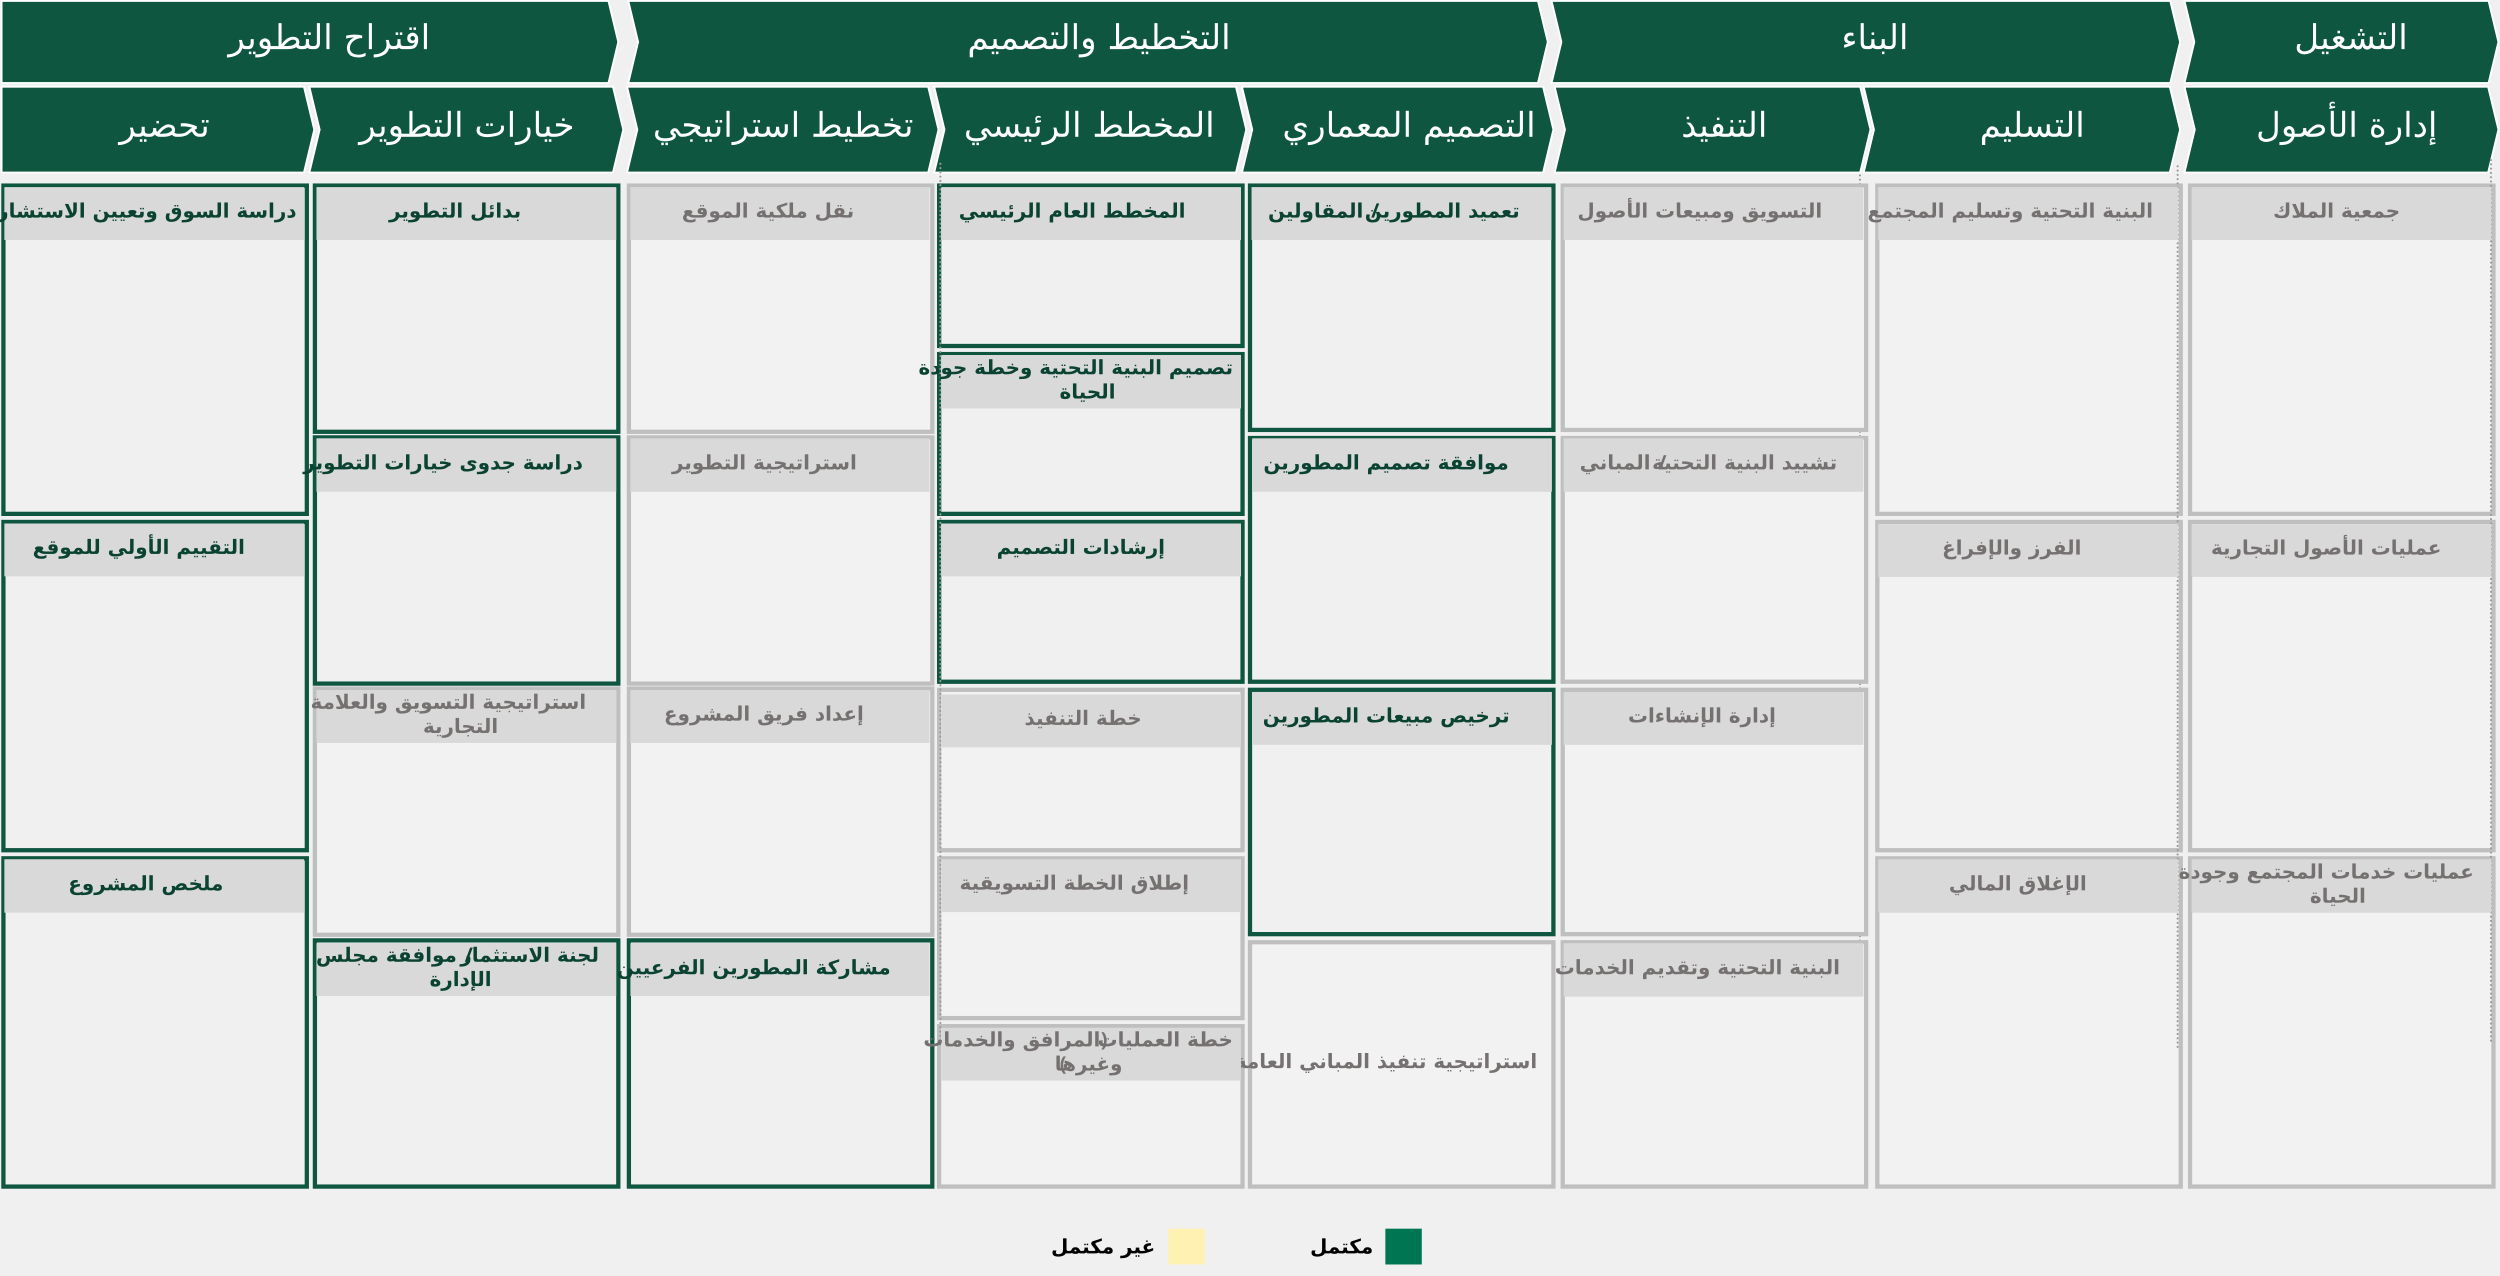
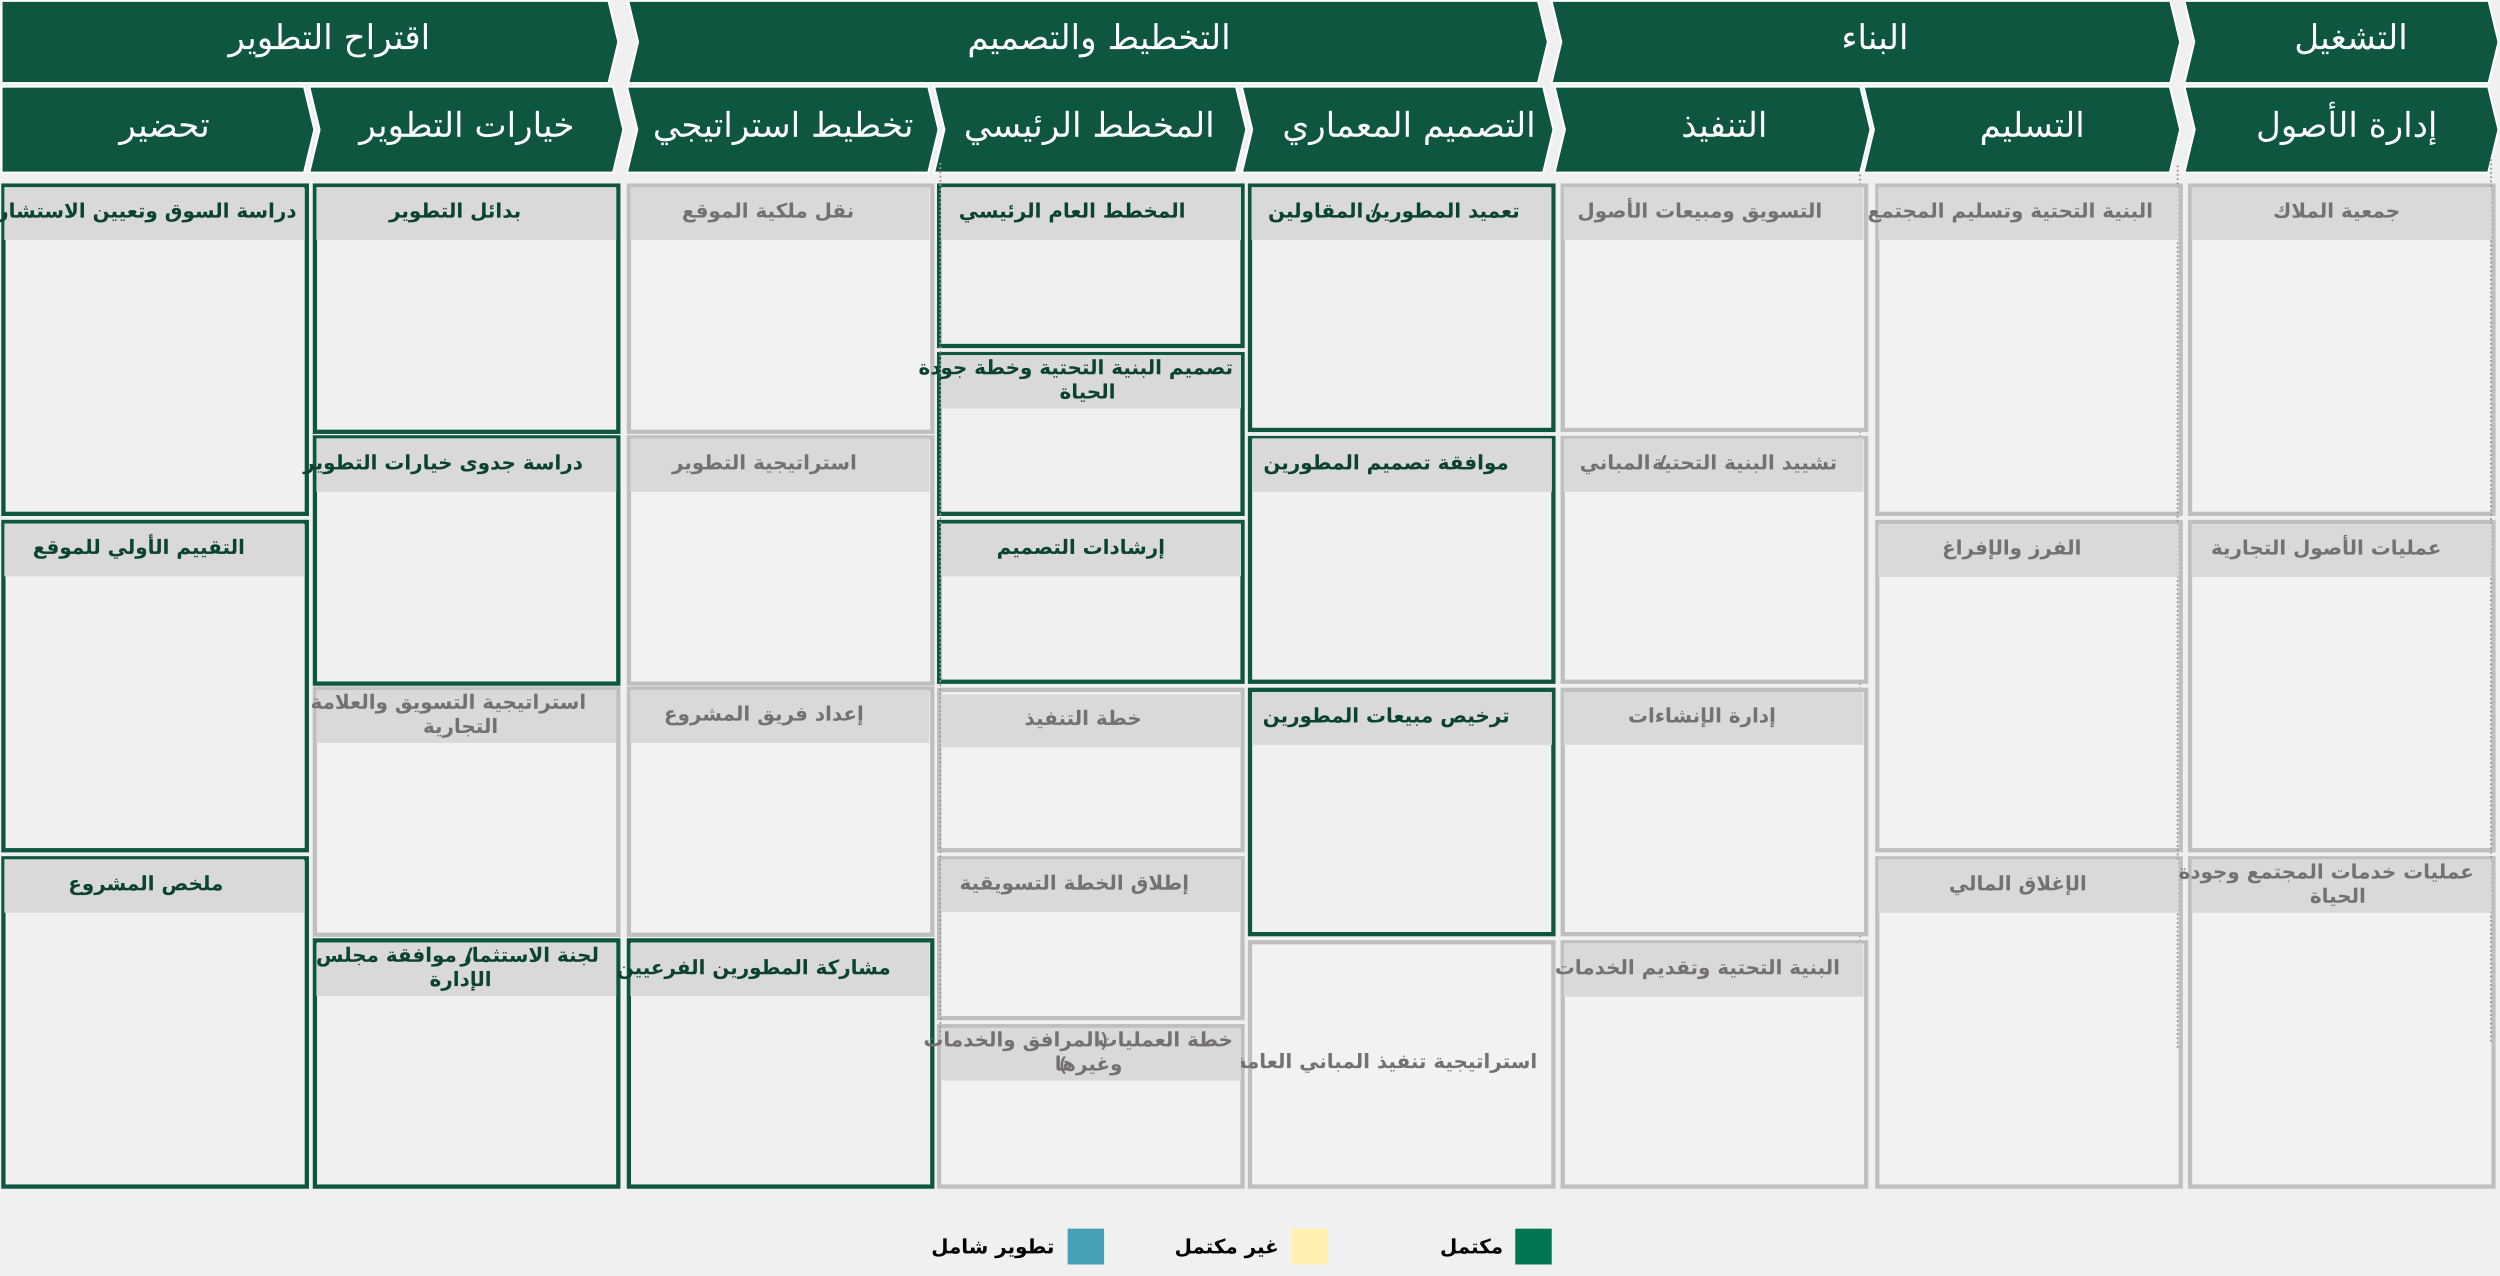
<svg xmlns="http://www.w3.org/2000/svg" width="4021" height="2052" xml:space="preserve" overflow="hidden">
  <g transform="translate(-194 -373)">
    <rect x="2204.5" y="1482.5" width="488" height="393" stroke="#0E5640" stroke-width="6.875" stroke-miterlimit="8" fill="none" />
    <path d="M3185.5 634.5 3185.5 2057.44" stroke="#9A9A9A" stroke-width="3.438" stroke-linecap="round" stroke-miterlimit="8" stroke-dasharray="0 6.875" fill="none" fill-rule="evenodd" />
    <path d="M3191.5 512.5 3683.93 512.5 3700.5 581.5 3683.93 650.5 3191.5 650.5 3208.07 581.5Z" stroke="#FFFFFF" stroke-width="3.094" stroke-miterlimit="8" fill="#0E5640" fill-rule="evenodd" />
    <text fill="#FFFFFF" font-family="Arial,Arial_MSFontService,sans-serif" font-weight="400" font-size="55" transform="matrix(1 0 0 1 3376.97 593)">​</text>
    <text fill="#FFFFFF" font-family="Basis Grotesque Arabic Pro,Basis Grotesque Arabic Pro_MSFontService,sans-serif" font-weight="400" font-size="55" direction="rtl" writing-mode="rl-tb" transform="matrix(1 0 0 1 3376.95 593)" x="170.156">التسليم</text>
    <rect x="3213.5" y="671.5" width="488" height="528" stroke="#BFBFBF" stroke-width="6.875" stroke-miterlimit="8" fill="#F2F2F2" />
    <rect x="3213.5" y="1212.5" width="488" height="528" stroke="#BFBFBF" stroke-width="6.875" stroke-miterlimit="8" fill="#F2F2F2" />
    <rect x="3213.5" y="1753.5" width="488" height="528" stroke="#BFBFBF" stroke-width="6.875" stroke-miterlimit="8" fill="#F2F2F2" />
    <path d="M1696.5 512.5 2181.93 512.5 2198.5 581.5 2181.93 650.5 1696.5 650.5 1713.07 581.5Z" stroke="#FFFFFF" stroke-width="3.094" stroke-miterlimit="8" fill="#0E5640" fill-rule="evenodd" />
    <text fill="#FFFFFF" font-family="Arial,Arial_MSFontService,sans-serif" font-weight="400" font-size="55" transform="matrix(1 0 0 1 1779.3 593)">​</text>
    <text fill="#FFFFFF" font-family="Basis Grotesque Arabic Pro,Basis Grotesque Arabic Pro_MSFontService,sans-serif" font-weight="400" font-size="55" direction="rtl" writing-mode="rl-tb" transform="matrix(1 0 0 1 1779.28 593)" x="368.385">المخطط الرئيسي</text>
    <path d="M2191.5 512.5 2675.94 512.5 2692.5 581.5 2675.94 650.5 2191.5 650.5 2208.07 581.5Z" stroke="#FFFFFF" stroke-width="3.094" stroke-miterlimit="8" fill="#0E5640" fill-rule="evenodd" />
    <text fill="#FFFFFF" font-family="Arial,Arial_MSFontService,sans-serif" font-weight="400" font-size="55" transform="matrix(1 0 0 1 2252.03 593)">​</text>
    <text fill="#FFFFFF" font-family="Basis Grotesque Arabic Pro,Basis Grotesque Arabic Pro_MSFontService,sans-serif" font-weight="400" font-size="55" direction="rtl" writing-mode="rl-tb" transform="matrix(1 0 0 1 2252.01 593)" x="411.927">التصميم المعماري</text>
    <path d="M196.5 374.5 1172.65 374.5 1188.5 440.5 1172.65 506.5 196.5 506.5Z" stroke="#FFFFFF" stroke-width="3.094" stroke-linejoin="round" stroke-miterlimit="10" fill="#0E5640" fill-rule="evenodd" />
    <text fill="#FFFFFF" font-family="Arial,Arial_MSFontService,sans-serif" font-weight="400" font-size="55" transform="matrix(1 0 0 1 589.115 452)">​</text>
    <text fill="#FFFFFF" font-family="Basis Grotesque Arabic Pro,Basis Grotesque Arabic Pro_MSFontService,sans-serif" font-weight="400" font-size="55" direction="rtl" writing-mode="rl-tb" transform="matrix(1 0 0 1 589.093 452)" x="296.771">اقتراح التطوير</text>
    <path d="M196.5 512.5 682.935 512.5 699.5 581.5 682.935 650.5 196.5 650.5Z" stroke="#FFFFFF" stroke-width="3.094" stroke-linejoin="round" stroke-miterlimit="10" fill="#0E5640" fill-rule="evenodd" />
    <text fill="#FFFFFF" font-family="Arial,Arial_MSFontService,sans-serif" font-weight="400" font-size="55" transform="matrix(1 0 0 1 387.571 593)">​</text>
    <text fill="#FFFFFF" font-family="Basis Grotesque Arabic Pro,Basis Grotesque Arabic Pro_MSFontService,sans-serif" font-weight="400" font-size="55" direction="rtl" writing-mode="rl-tb" transform="matrix(1 0 0 1 387.548 593)" x="143.802">تحضير</text>
    <rect x="199.5" y="671.5" width="488" height="528" stroke="#0E5640" stroke-width="6.875" stroke-miterlimit="8" fill="none" />
    <rect x="199.5" y="1212.5" width="488" height="528" stroke="#0E5640" stroke-width="6.875" stroke-miterlimit="8" fill="none" />
    <rect x="199.5" y="1753.5" width="488" height="528" stroke="#0E5640" stroke-width="6.875" stroke-miterlimit="8" fill="none" />
    <path d="M691.5 512.5 1179.93 512.5 1196.5 581.5 1179.93 650.5 691.5 650.5 708.066 581.5Z" stroke="#FFFFFF" stroke-width="3.094" stroke-miterlimit="8" fill="#0E5640" fill-rule="evenodd" />
    <text fill="#FFFFFF" font-family="Arial,Arial_MSFontService,sans-serif" font-weight="400" font-size="55" transform="matrix(1 0 0 1 801.819 593)">​</text>
    <text fill="#FFFFFF" font-family="Basis Grotesque Arabic Pro,Basis Grotesque Arabic Pro_MSFontService,sans-serif" font-weight="400" font-size="55" direction="rtl" writing-mode="rl-tb" transform="matrix(1 0 0 1 801.796 593)" x="316.25">خيارات التطوير</text>
    <rect x="700.5" y="671.5" width="488" height="396" stroke="#0E5640" stroke-width="6.875" stroke-miterlimit="8" fill="none" />
    <rect x="700.5" y="1076.5" width="488" height="396" stroke="#0E5640" stroke-width="6.875" stroke-miterlimit="8" fill="none" />
    <rect x="700.5" y="1885.5" width="488" height="396" stroke="#0E5640" stroke-width="6.875" stroke-miterlimit="8" fill="none" />
    <rect x="700.5" y="1480.5" width="488" height="396" stroke="#BFBFBF" stroke-width="6.875" stroke-miterlimit="8" fill="#F2F2F2" />
    <path d="M1202.5 512.5 1686.93 512.5 1703.5 581.5 1686.93 650.5 1202.5 650.5 1219.07 581.5Z" stroke="#FFFFFF" stroke-width="3.094" stroke-miterlimit="8" fill="#0E5640" fill-rule="evenodd" />
    <text fill="#FFFFFF" font-family="Arial,Arial_MSFontService,sans-serif" font-weight="400" font-size="55" transform="matrix(1 0 0 1 1274.77 593)">​</text>
    <text fill="#FFFFFF" font-family="Basis Grotesque Arabic Pro,Basis Grotesque Arabic Pro_MSFontService,sans-serif" font-weight="400" font-size="55" direction="rtl" writing-mode="rl-tb" transform="matrix(1 0 0 1 1274.75 593)" x="388.438">تخطيط استراتيجي</text>
    <rect x="1205.5" y="671.5" width="488" height="396" stroke="#BFBFBF" stroke-width="6.875" stroke-miterlimit="8" fill="#F2F2F2" />
    <rect x="1205.5" y="1076.5" width="488" height="396" stroke="#BFBFBF" stroke-width="6.875" stroke-miterlimit="8" fill="#F2F2F2" />
    <rect x="1205.5" y="1480.5" width="488" height="396" stroke="#BFBFBF" stroke-width="6.875" stroke-miterlimit="8" fill="#F2F2F2" />
    <rect x="1205.5" y="1885.5" width="488" height="396" stroke="#0E5640" stroke-width="6.875" stroke-miterlimit="8" fill="none" />
    <rect x="1704.5" y="671.5" width="488" height="258" stroke="#0E5640" stroke-width="6.875" stroke-miterlimit="8" fill="none" />
    <rect x="1704.5" y="942.5" width="488" height="257" stroke="#0E5640" stroke-width="6.875" stroke-miterlimit="8" fill="none" />
    <rect x="1704.5" y="1212.5" width="488" height="257" stroke="#0E5640" stroke-width="6.875" stroke-miterlimit="8" fill="none" />
    <rect x="1704.5" y="1482.5" width="488" height="258" stroke="#BFBFBF" stroke-width="6.875" stroke-miterlimit="8" fill="#F2F2F2" />
    <rect x="1704.5" y="1753.5" width="488" height="257" stroke="#BFBFBF" stroke-width="6.875" stroke-miterlimit="8" fill="#F2F2F2" />
    <rect x="1704.5" y="2023.5" width="488" height="258" stroke="#BFBFBF" stroke-width="6.875" stroke-miterlimit="8" fill="#F2F2F2" />
    <rect x="2707.5" y="671.5" width="488" height="393" stroke="#BFBFBF" stroke-width="6.875" stroke-miterlimit="8" fill="#F2F2F2" />
    <rect x="2707.5" y="1077.5" width="488" height="392" stroke="#BFBFBF" stroke-width="6.875" stroke-miterlimit="8" fill="#F2F2F2" />
    <rect x="2707.5" y="1482.5" width="488" height="393" stroke="#BFBFBF" stroke-width="6.875" stroke-miterlimit="8" fill="#F2F2F2" />
    <rect x="2707.5" y="1888.5" width="488" height="393" stroke="#BFBFBF" stroke-width="6.875" stroke-miterlimit="8" fill="#F2F2F2" />
    <path d="M3707.5 512.5 4195.93 512.5 4212.5 581.5 4195.93 650.5 3707.5 650.5 3724.07 581.5Z" stroke="#FFFFFF" stroke-width="3.094" stroke-miterlimit="8" fill="#0E5640" fill-rule="evenodd" />
    <text fill="#FFFFFF" font-family="Arial,Arial_MSFontService,sans-serif" font-weight="400" font-size="55" transform="matrix(1 0 0 1 3837.64 593)">​</text>
    <text fill="#FFFFFF" font-family="Basis Grotesque Arabic Pro,Basis Grotesque Arabic Pro_MSFontService,sans-serif" font-weight="400" font-size="55" direction="rtl" writing-mode="rl-tb" transform="matrix(1 0 0 1 3837.62 593)" x="276.719">إدارة الأصول</text>
    <rect x="3716.5" y="671.5" width="488" height="528" stroke="#BFBFBF" stroke-width="6.875" stroke-miterlimit="8" fill="#F2F2F2" />
    <rect x="3716.5" y="1212.5" width="488" height="528" stroke="#BFBFBF" stroke-width="6.875" stroke-miterlimit="8" fill="#F2F2F2" />
    <rect x="3716.5" y="1753.5" width="488" height="528" stroke="#BFBFBF" stroke-width="6.875" stroke-miterlimit="8" fill="#F2F2F2" />
    <path d="M2694.5 512.5 3185.93 512.5 3202.5 581.5 3185.93 650.5 2694.5 650.5 2711.07 581.5Z" stroke="#FFFFFF" stroke-width="3.094" stroke-miterlimit="8" fill="#0E5640" fill-rule="evenodd" />
    <text fill="#FFFFFF" font-family="Arial,Arial_MSFontService,sans-serif" font-weight="400" font-size="55" transform="matrix(1 0 0 1 2892.86 593)">​</text>
    <text fill="#FFFFFF" font-family="Basis Grotesque Arabic Pro,Basis Grotesque Arabic Pro_MSFontService,sans-serif" font-weight="400" font-size="55" direction="rtl" writing-mode="rl-tb" transform="matrix(1 0 0 1 2892.84 593)" x="143.802">التنفيذ</text>
    <path d="M1204.5 374.5 2667.66 374.5 2683.5 440.501 2667.66 506.5 1204.5 506.5 1220.34 440.501Z" stroke="#FFFFFF" stroke-width="3.094" stroke-miterlimit="8" fill="#0E5640" fill-rule="evenodd" />
    <text fill="#FFFFFF" font-family="Arial,Arial_MSFontService,sans-serif" font-weight="400" font-size="55" transform="matrix(1 0 0 1 1747.11 452)">​</text>
    <text fill="#FFFFFF" font-family="Basis Grotesque Arabic Pro,Basis Grotesque Arabic Pro_MSFontService,sans-serif" font-weight="400" font-size="55" direction="rtl" writing-mode="rl-tb" transform="matrix(1 0 0 1 1747.08 452)" x="426.25">التخطيط والتصميم</text>
    <path d="M2689.5 374.5 3684.66 374.5 3700.5 440.5 3684.66 506.5 2689.5 506.5 2705.34 440.5Z" stroke="#FFFFFF" stroke-width="3.094" stroke-miterlimit="8" fill="#0E5640" fill-rule="evenodd" />
    <text fill="#FFFFFF" font-family="Arial,Arial_MSFontService,sans-serif" font-weight="400" font-size="55" transform="matrix(1 0 0 1 3158.16 452)">​</text>
    <text fill="#FFFFFF" font-family="Basis Grotesque Arabic Pro,Basis Grotesque Arabic Pro_MSFontService,sans-serif" font-weight="400" font-size="55" direction="rtl" writing-mode="rl-tb" transform="matrix(1 0 0 1 3158.14 452)" x="105.417">البناء</text>
    <path d="M3707.5 374.5 4196.65 374.5 4212.5 440.5 4196.65 506.5 3707.5 506.5 3723.34 440.5Z" stroke="#FFFFFF" stroke-width="3.094" stroke-miterlimit="8" fill="#0E5640" fill-rule="evenodd" />
    <text fill="#FFFFFF" font-family="Arial,Arial_MSFontService,sans-serif" font-weight="400" font-size="55" transform="matrix(1 0 0 1 3885.04 452)">​</text>
    <text fill="#FFFFFF" font-family="Basis Grotesque Arabic Pro,Basis Grotesque Arabic Pro_MSFontService,sans-serif" font-weight="400" font-size="55" direction="rtl" writing-mode="rl-tb" transform="matrix(1 0 0 1 3885.02 452)" x="181.615">التشغيل</text>
    <path d="M1706.5 636.5 1706.5 2059.44" stroke="#9A9A9A" stroke-width="3.438" stroke-linecap="round" stroke-miterlimit="8" stroke-dasharray="0 6.875" fill="none" fill-rule="evenodd" />
    <path d="M3696.5 640.5 3696.5 2063.44" stroke="#9A9A9A" stroke-width="3.438" stroke-linecap="round" stroke-miterlimit="8" stroke-dasharray="0 6.875" fill="none" fill-rule="evenodd" />
    <path d="M4200.5 630.5 4200.5 2053.44" stroke="#9A9A9A" stroke-width="3.438" stroke-linecap="round" stroke-miterlimit="8" stroke-dasharray="0 6.875" fill="none" fill-rule="evenodd" />
    <rect x="2204.5" y="671.5" width="488" height="393" stroke="#0E5640" stroke-width="6.875" stroke-miterlimit="8" fill="none" />
    <rect x="2204.5" y="1077.5" width="488" height="392" stroke="#0E5640" stroke-width="6.875" stroke-miterlimit="8" fill="none" />
    <rect x="2204.5" y="1888.5" width="488" height="393" stroke="#BFBFBF" stroke-width="6.875" stroke-miterlimit="8" fill="#F2F2F2" />
    <text fill="#767171" font-family="Basis Grotesque Arabic Pro,Basis Grotesque Arabic Pro_MSFontService,sans-serif" font-weight="700" font-size="32" direction="rtl" writing-mode="rl-tb" transform="matrix(1 0 0 1 2247.61 2091)" x="418.802">استراتيجية تنفيذ المباني العامة</text>
    <rect x="201" y="674" width="482" height="85" fill="#D9D9D9" />
    <text fill="#0B4332" font-family="Basis Grotesque Arabic Pro,Basis Grotesque Arabic Pro_MSFontService,sans-serif" font-weight="700" font-size="32" direction="rtl" writing-mode="rl-tb" transform="matrix(1 0 0 1 213.775 723)" x="457.188">دراسة السوق وتعيين الاستشاريين</text>
    <text fill="#0B4332" font-family="Basis Grotesque Arabic Pro,Basis Grotesque Arabic Pro_MSFontService,sans-serif" font-weight="700" font-size="32" transform="matrix(1 0 0 1 670.986 723)"> </text>
    <rect x="201" y="1755" width="482" height="86" fill="#D9D9D9" />
    <text fill="#0B4332" font-family="Basis Grotesque Arabic Pro,Basis Grotesque Arabic Pro_MSFontService,sans-serif" font-weight="700" font-size="32" direction="rtl" writing-mode="rl-tb" transform="matrix(1 0 0 1 331.51 1805)" x="221.719">ملخص المشروع</text>
    <text fill="#0B4332" font-family="Basis Grotesque Arabic Pro,Basis Grotesque Arabic Pro_MSFontService,sans-serif" font-weight="700" font-size="32" transform="matrix(1 0 0 1 553.251 1805)"> </text>
    <rect x="703" y="1078" width="482" height="86" fill="#D9D9D9" />
    <text fill="#0B4332" font-family="Basis Grotesque Arabic Pro,Basis Grotesque Arabic Pro_MSFontService,sans-serif" font-weight="700" font-size="32" direction="rtl" writing-mode="rl-tb" transform="matrix(1 0 0 1 755.76 1128)" x="375.833">دراسة جدوى خيارات التطوير</text>
    <text fill="#0B4332" font-family="Basis Grotesque Arabic Pro,Basis Grotesque Arabic Pro_MSFontService,sans-serif" font-weight="700" font-size="32" transform="matrix(1 0 0 1 1131.62 1128)"> </text>
    <rect x="703" y="1890" width="482" height="85" fill="#D9D9D9" />
    <text fill="#0B4332" font-family="Basis Grotesque Arabic Pro,Basis Grotesque Arabic Pro_MSFontService,sans-serif" font-weight="700" font-size="32" direction="rtl" writing-mode="rl-tb" transform="matrix(1 0 0 1 954.562 1920)" x="202.813">لجنة الاستثمار </text>
    <text fill="#0B4332" font-family="Basis Grotesque Arabic Pro,Basis Grotesque Arabic Pro_MSFontService,sans-serif" font-weight="700" font-size="32" direction="rtl" writing-mode="rl-tb" transform="matrix(1 0 0 1 928.78 1920)" x="25.781">/ </text>
    <text fill="#0B4332" font-family="Basis Grotesque Arabic Pro,Basis Grotesque Arabic Pro_MSFontService,sans-serif" font-weight="700" font-size="32" direction="rtl" writing-mode="rl-tb" transform="matrix(1 0 0 1 721.385 1920)" x="207.396">موافقة مجلس </text>
    <text fill="#0B4332" font-family="Basis Grotesque Arabic Pro,Basis Grotesque Arabic Pro_MSFontService,sans-serif" font-weight="700" font-size="32" direction="rtl" writing-mode="rl-tb" transform="matrix(1 0 0 1 902.701 1959)" x="81.927">الإدارة</text>
    <text fill="#0B4332" font-family="Basis Grotesque Arabic Pro,Basis Grotesque Arabic Pro_MSFontService,sans-serif" font-weight="700" font-size="32" transform="matrix(1 0 0 1 984.651 1959)"> </text>
    <rect x="1208" y="1890" width="481" height="85" fill="#D9D9D9" />
    <text fill="#0B4332" font-family="Basis Grotesque Arabic Pro,Basis Grotesque Arabic Pro_MSFontService,sans-serif" font-weight="700" font-size="32" direction="rtl" writing-mode="rl-tb" transform="matrix(1 0 0 1 1270.23 1940)" x="356.354">مشاركة المطورين الفرعيين</text>
    <text fill="#0B4332" font-family="Basis Grotesque Arabic Pro,Basis Grotesque Arabic Pro_MSFontService,sans-serif" font-weight="700" font-size="32" transform="matrix(1 0 0 1 1626.61 1940)"> </text>
    <rect x="2207" y="674" width="482" height="85" fill="#D9D9D9" />
    <text fill="#0B4332" font-family="Basis Grotesque Arabic Pro,Basis Grotesque Arabic Pro_MSFontService,sans-serif" font-weight="700" font-size="32" direction="rtl" writing-mode="rl-tb" transform="matrix(1 0 0 1 2412.53 723)" x="225.729">تعميد المطورين </text>
    <text fill="#0B4332" font-family="Basis Grotesque Arabic Pro,Basis Grotesque Arabic Pro_MSFontService,sans-serif" font-weight="700" font-size="32" direction="rtl" writing-mode="rl-tb" transform="matrix(1 0 0 1 2386.75 723)" x="25.781">/ </text>
    <text fill="#0B4332" font-family="Basis Grotesque Arabic Pro,Basis Grotesque Arabic Pro_MSFontService,sans-serif" font-weight="700" font-size="32" direction="rtl" writing-mode="rl-tb" transform="matrix(1 0 0 1 2257.27 723)" x="129.479">المقاولين</text>
    <text fill="#0B4332" font-family="Basis Grotesque Arabic Pro,Basis Grotesque Arabic Pro_MSFontService,sans-serif" font-weight="700" font-size="32" transform="matrix(1 0 0 1 2638.28 723)"> </text>
    <rect x="3719" y="1216" width="482" height="85" fill="#D9D9D9" />
    <text fill="#767171" font-family="Basis Grotesque Arabic Pro,Basis Grotesque Arabic Pro_MSFontService,sans-serif" font-weight="700" font-size="32" direction="rtl" writing-mode="rl-tb" transform="matrix(1 0 0 1 3798.74 1265)" x="321.979">عمليات الأصول التجارية</text>
    <rect x="3215" y="1755" width="482" height="86" fill="#D9D9D9" />
    <text fill="#767171" font-family="Basis Grotesque Arabic Pro,Basis Grotesque Arabic Pro_MSFontService,sans-serif" font-weight="700" font-size="32" direction="rtl" writing-mode="rl-tb" transform="matrix(1 0 0 1 3362.41 1805)" x="187.917">الإغلاق المالي</text>
    <rect x="1708" y="2026" width="482" height="85" fill="#D9D9D9" />
    <text fill="#767171" font-family="Basis Grotesque Arabic Pro,Basis Grotesque Arabic Pro_MSFontService,sans-serif" font-weight="700" font-size="32" direction="rtl" writing-mode="rl-tb" transform="matrix(1 0 0 1 1975.27 2056)" x="201.667">خطة العمليات </text>
    <text fill="#767171" font-family="Basis Grotesque Arabic Pro,Basis Grotesque Arabic Pro_MSFontService,sans-serif" font-weight="700" font-size="32" direction="rtl" writing-mode="rl-tb" transform="matrix(1 0 0 1 1963.81 2056)" x="11.458">(</text>
    <text fill="#767171" font-family="Basis Grotesque Arabic Pro,Basis Grotesque Arabic Pro_MSFontService,sans-serif" font-weight="700" font-size="32" direction="rtl" writing-mode="rl-tb" transform="matrix(1 0 0 1 1711.73 2056)" x="252.083">المرافق والخدمات </text>
    <text fill="#767171" font-family="Basis Grotesque Arabic Pro,Basis Grotesque Arabic Pro_MSFontService,sans-serif" font-weight="700" font-size="32" direction="rtl" writing-mode="rl-tb" transform="matrix(1 0 0 1 1909.38 2095)" x="89.948">وغيرها</text>
    <text fill="#767171" font-family="Basis Grotesque Arabic Pro,Basis Grotesque Arabic Pro_MSFontService,sans-serif" font-weight="700" font-size="32" direction="rtl" writing-mode="rl-tb" transform="matrix(1 0 0 1 1897.92 2095)" x="11.458">)</text>
    <text fill="#767171" font-family="Basis Grotesque Arabic Pro,Basis Grotesque Arabic Pro_MSFontService,sans-serif" font-weight="700" font-size="32" transform="matrix(1 0 0 1 1999.35 2095)"> </text>
    <rect x="201" y="1215" width="482" height="85" fill="#D9D9D9" />
    <text fill="#0B4332" font-family="Basis Grotesque Arabic Pro,Basis Grotesque Arabic Pro_MSFontService,sans-serif" font-weight="700" font-size="32" direction="rtl" writing-mode="rl-tb" transform="matrix(1 0 0 1 296.848 1264)" x="291.042">التقييم الأولي للموقع</text>
    <text fill="#0B4332" font-family="Basis Grotesque Arabic Pro,Basis Grotesque Arabic Pro_MSFontService,sans-serif" font-weight="700" font-size="32" transform="matrix(1 0 0 1 587.913 1264)"> </text>
    <rect x="703" y="674" width="482" height="85" fill="#D9D9D9" />
    <text fill="#0B4332" font-family="Basis Grotesque Arabic Pro,Basis Grotesque Arabic Pro_MSFontService,sans-serif" font-weight="700" font-size="32" direction="rtl" writing-mode="rl-tb" transform="matrix(1 0 0 1 855.161 723)" x="177.031">بدائل التطوير</text>
    <text fill="#0B4332" font-family="Basis Grotesque Arabic Pro,Basis Grotesque Arabic Pro_MSFontService,sans-serif" font-weight="700" font-size="32" transform="matrix(1 0 0 1 1032.21 723)"> </text>
    <rect x="1208" y="674" width="481" height="85" fill="#D9D9D9" />
    <text fill="#767171" font-family="Basis Grotesque Arabic Pro,Basis Grotesque Arabic Pro_MSFontService,sans-serif" font-weight="700" font-size="32" direction="rtl" writing-mode="rl-tb" transform="matrix(1 0 0 1 1328.95 723)" x="238.906">نقل ملكية الموقع</text>
    <text fill="#767171" font-family="Basis Grotesque Arabic Pro,Basis Grotesque Arabic Pro_MSFontService,sans-serif" font-weight="700" font-size="32" transform="matrix(1 0 0 1 1567.88 723)"> </text>
    <rect x="1208" y="1078" width="481" height="86" fill="#D9D9D9" />
    <text fill="#767171" font-family="Basis Grotesque Arabic Pro,Basis Grotesque Arabic Pro_MSFontService,sans-serif" font-weight="700" font-size="32" direction="rtl" writing-mode="rl-tb" transform="matrix(1 0 0 1 1324.66 1128)" x="247.5">استراتيجية التطوير</text>
    <text fill="#767171" font-family="Basis Grotesque Arabic Pro,Basis Grotesque Arabic Pro_MSFontService,sans-serif" font-weight="700" font-size="32" transform="matrix(1 0 0 1 1572.18 1128)"> </text>
    <rect x="1208" y="1483" width="481" height="85" fill="#D9D9D9" />
    <text fill="#767171" font-family="Basis Grotesque Arabic Pro,Basis Grotesque Arabic Pro_MSFontService,sans-serif" font-weight="700" font-size="32" direction="rtl" writing-mode="rl-tb" transform="matrix(1 0 0 1 1313.48 1532)" x="269.844">إعداد فريق المشروع</text>
    <text fill="#767171" font-family="Basis Grotesque Arabic Pro,Basis Grotesque Arabic Pro_MSFontService,sans-serif" font-weight="700" font-size="32" transform="matrix(1 0 0 1 1583.35 1532)"> </text>
    <rect x="1708" y="674" width="482" height="85" fill="#D9D9D9" />
    <text fill="#0B4332" font-family="Basis Grotesque Arabic Pro,Basis Grotesque Arabic Pro_MSFontService,sans-serif" font-weight="700" font-size="32" direction="rtl" writing-mode="rl-tb" transform="matrix(1 0 0 1 1796.52 723)" x="304.219">المخطط العام الرئيسي</text>
    <text fill="#0B4332" font-family="Basis Grotesque Arabic Pro,Basis Grotesque Arabic Pro_MSFontService,sans-serif" font-weight="700" font-size="32" transform="matrix(1 0 0 1 2100.76 723)"> </text>
    <rect x="1708" y="944" width="482" height="86" fill="#D9D9D9" />
    <text fill="#0B4332" font-family="Basis Grotesque Arabic Pro,Basis Grotesque Arabic Pro_MSFontService,sans-serif" font-weight="700" font-size="32" direction="rtl" writing-mode="rl-tb" transform="matrix(1 0 0 1 1711.44 975)" x="465.781">تصميم البنية التحتية وخطة جودة </text>
    <text fill="#0B4332" font-family="Basis Grotesque Arabic Pro,Basis Grotesque Arabic Pro_MSFontService,sans-serif" font-weight="700" font-size="32" direction="rtl" writing-mode="rl-tb" transform="matrix(1 0 0 1 1909.1 1014)" x="79.062">الحياة</text>
    <text fill="#0B4332" font-family="Basis Grotesque Arabic Pro,Basis Grotesque Arabic Pro_MSFontService,sans-serif" font-weight="700" font-size="32" transform="matrix(1 0 0 1 1988.18 1014)"> </text>
    <rect x="1708" y="1490" width="482" height="85" fill="#D9D9D9" />
    <text fill="#767171" font-family="Basis Grotesque Arabic Pro,Basis Grotesque Arabic Pro_MSFontService,sans-serif" font-weight="700" font-size="32" direction="rtl" writing-mode="rl-tb" transform="matrix(1 0 0 1 1866.99 1539)" x="163.281">خطة التنفيذ</text>
    <text fill="#767171" font-family="Basis Grotesque Arabic Pro,Basis Grotesque Arabic Pro_MSFontService,sans-serif" font-weight="700" font-size="32" transform="matrix(1 0 0 1 2030.29 1539)"> </text>
    <rect x="1708" y="1215" width="482" height="85" fill="#D9D9D9" />
    <text fill="#0B4332" font-family="Basis Grotesque Arabic Pro,Basis Grotesque Arabic Pro_MSFontService,sans-serif" font-weight="700" font-size="32" direction="rtl" writing-mode="rl-tb" transform="matrix(1 0 0 1 1829.46 1264)" x="238.333">إرشادات التصميم</text>
    <text fill="#0B4332" font-family="Basis Grotesque Arabic Pro,Basis Grotesque Arabic Pro_MSFontService,sans-serif" font-weight="700" font-size="32" transform="matrix(1 0 0 1 2067.82 1264)"> </text>
    <rect x="2709" y="674" width="482" height="85" fill="#D9D9D9" />
    <text fill="#767171" font-family="Basis Grotesque Arabic Pro,Basis Grotesque Arabic Pro_MSFontService,sans-serif" font-weight="700" font-size="32" direction="rtl" writing-mode="rl-tb" transform="matrix(1 0 0 1 2775.91 723)" x="348.906">التسويق ومبيعات الأصول</text>
    <text fill="#767171" font-family="Basis Grotesque Arabic Pro,Basis Grotesque Arabic Pro_MSFontService,sans-serif" font-weight="700" font-size="32" transform="matrix(1 0 0 1 3124.84 723)"> </text>
    <rect x="2709" y="1078" width="482" height="86" fill="#D9D9D9" />
    <text fill="#767171" font-family="Basis Grotesque Arabic Pro,Basis Grotesque Arabic Pro_MSFontService,sans-serif" font-weight="700" font-size="32" direction="rtl" writing-mode="rl-tb" transform="matrix(1 0 0 1 2874.45 1128)" x="274.427">تشييد البنية التحتية </text>
    <text fill="#767171" font-family="Basis Grotesque Arabic Pro,Basis Grotesque Arabic Pro_MSFontService,sans-serif" font-weight="700" font-size="32" direction="rtl" writing-mode="rl-tb" transform="matrix(1 0 0 1 2848.67 1128)" x="25.781">/ </text>
    <text fill="#767171" font-family="Basis Grotesque Arabic Pro,Basis Grotesque Arabic Pro_MSFontService,sans-serif" font-weight="700" font-size="32" direction="rtl" writing-mode="rl-tb" transform="matrix(1 0 0 1 2751.85 1128)" x="96.823">المباني</text>
    <text fill="#767171" font-family="Basis Grotesque Arabic Pro,Basis Grotesque Arabic Pro_MSFontService,sans-serif" font-weight="700" font-size="32" transform="matrix(1 0 0 1 3148.9 1128)"> </text>
    <rect x="2709" y="1486" width="482" height="85" fill="#D9D9D9" />
    <text fill="#767171" font-family="Basis Grotesque Arabic Pro,Basis Grotesque Arabic Pro_MSFontService,sans-serif" font-weight="700" font-size="32" direction="rtl" writing-mode="rl-tb" transform="matrix(1 0 0 1 2850.39 1535)" x="199.948">إدارة الإنشاءات</text>
    <text fill="#767171" font-family="Basis Grotesque Arabic Pro,Basis Grotesque Arabic Pro_MSFontService,sans-serif" font-weight="700" font-size="32" transform="matrix(1 0 0 1 3050.36 1535)"> </text>
    <rect x="2208" y="1078" width="482" height="86" fill="#D9D9D9" />
    <text fill="#0B4332" font-family="Basis Grotesque Arabic Pro,Basis Grotesque Arabic Pro_MSFontService,sans-serif" font-weight="700" font-size="32" direction="rtl" writing-mode="rl-tb" transform="matrix(1 0 0 1 2276.9 1128)" x="343.75">موافقة تصميم المطورين</text>
    <text fill="#0B4332" font-family="Basis Grotesque Arabic Pro,Basis Grotesque Arabic Pro_MSFontService,sans-serif" font-weight="700" font-size="32" transform="matrix(1 0 0 1 2620.68 1128)"> </text>
    <rect x="2208" y="1486" width="482" height="85" fill="#D9D9D9" />
    <text fill="#0B4332" font-family="Basis Grotesque Arabic Pro,Basis Grotesque Arabic Pro_MSFontService,sans-serif" font-weight="700" font-size="32" direction="rtl" writing-mode="rl-tb" transform="matrix(1 0 0 1 2275.47 1535)" x="346.615">ترخيص مبيعات المطورين</text>
    <text fill="#0B4332" font-family="Basis Grotesque Arabic Pro,Basis Grotesque Arabic Pro_MSFontService,sans-serif" font-weight="700" font-size="32" transform="matrix(1 0 0 1 2622.11 1535)"> </text>
    <rect x="3215" y="674" width="482" height="85" fill="#D9D9D9" />
    <text fill="#767171" font-family="Basis Grotesque Arabic Pro,Basis Grotesque Arabic Pro_MSFontService,sans-serif" font-weight="700" font-size="32" direction="rtl" writing-mode="rl-tb" transform="matrix(1 0 0 1 3656.89 723)" x="8.594"> </text>
    <text fill="#767171" font-family="Basis Grotesque Arabic Pro,Basis Grotesque Arabic Pro_MSFontService,sans-serif" font-weight="700" font-size="32" direction="rtl" writing-mode="rl-tb" transform="matrix(1 0 0 1 3247.26 723)" x="409.635">البنية التحتية وتسليم المجتمع</text>
    <text fill="#767171" font-family="Basis Grotesque Arabic Pro,Basis Grotesque Arabic Pro_MSFontService,sans-serif" font-weight="700" font-size="32" transform="matrix(1 0 0 1 3665.51 723)"> </text>
    <rect x="2709" y="1890" width="482" height="86" fill="#D9D9D9" />
    <text fill="#767171" font-family="Basis Grotesque Arabic Pro,Basis Grotesque Arabic Pro_MSFontService,sans-serif" font-weight="700" font-size="32" direction="rtl" writing-mode="rl-tb" transform="matrix(1 0 0 1 2747.26 1940)" x="406.198">البنية التحتية وتقديم الخدمات</text>
    <text fill="#767171" font-family="Basis Grotesque Arabic Pro,Basis Grotesque Arabic Pro_MSFontService,sans-serif" font-weight="700" font-size="32" transform="matrix(1 0 0 1 3153.48 1940)"> </text>
    <rect x="3719" y="1755" width="482" height="86" fill="#D9D9D9" />
    <text fill="#767171" font-family="Basis Grotesque Arabic Pro,Basis Grotesque Arabic Pro_MSFontService,sans-serif" font-weight="700" font-size="32" direction="rtl" writing-mode="rl-tb" transform="matrix(1 0 0 1 3738.01 1786)" x="434.844">عمليات خدمات المجتمع وجودة </text>
    <text fill="#767171" font-family="Basis Grotesque Arabic Pro,Basis Grotesque Arabic Pro_MSFontService,sans-serif" font-weight="700" font-size="32" direction="rtl" writing-mode="rl-tb" transform="matrix(1 0 0 1 3920.2 1825)" x="79.062">الحياة</text>
    <text fill="#767171" font-family="Basis Grotesque Arabic Pro,Basis Grotesque Arabic Pro_MSFontService,sans-serif" font-weight="700" font-size="32" transform="matrix(1 0 0 1 3999.29 1825)"> </text>
    <rect x="1708" y="1755" width="482" height="85" fill="#D9D9D9" />
    <text fill="#767171" font-family="Basis Grotesque Arabic Pro,Basis Grotesque Arabic Pro_MSFontService,sans-serif" font-weight="700" font-size="32" direction="rtl" writing-mode="rl-tb" transform="matrix(1 0 0 1 1790.79 1804)" x="315.677">إطلاق الخطة التسويقية</text>
    <text fill="#767171" font-family="Basis Grotesque Arabic Pro,Basis Grotesque Arabic Pro_MSFontService,sans-serif" font-weight="700" font-size="32" transform="matrix(1 0 0 1 2106.49 1804)"> </text>
    <rect x="703" y="1483" width="482" height="85" fill="#D9D9D9" />
    <text fill="#767171" font-family="Basis Grotesque Arabic Pro,Basis Grotesque Arabic Pro_MSFontService,sans-serif" font-weight="700" font-size="32" direction="rtl" writing-mode="rl-tb" transform="matrix(1 0 0 1 742.01 1513)" x="394.74">استراتيجية التسويق والعلامة </text>
    <text fill="#767171" font-family="Basis Grotesque Arabic Pro,Basis Grotesque Arabic Pro_MSFontService,sans-serif" font-weight="700" font-size="32" direction="rtl" writing-mode="rl-tb" transform="matrix(1 0 0 1 892.114 1552)" x="103.125">التجارية</text>
    <text fill="#767171" font-family="Basis Grotesque Arabic Pro,Basis Grotesque Arabic Pro_MSFontService,sans-serif" font-weight="700" font-size="32" transform="matrix(1 0 0 1 995.262 1552)"> </text>
    <rect x="3215" y="1216" width="482" height="85" fill="#D9D9D9" />
    <text fill="#767171" font-family="Basis Grotesque Arabic Pro,Basis Grotesque Arabic Pro_MSFontService,sans-serif" font-weight="700" font-size="32" direction="rtl" writing-mode="rl-tb" transform="matrix(1 0 0 1 3371.01 1265)" x="170.729">الفرز والإفراغ</text>
    <text fill="#767171" font-family="Basis Grotesque Arabic Pro,Basis Grotesque Arabic Pro_MSFontService,sans-serif" font-weight="700" font-size="32" transform="matrix(1 0 0 1 3541.76 1265)"> </text>
    <rect x="3719" y="674" width="482" height="85" fill="#D9D9D9" />
    <text fill="#767171" font-family="Basis Grotesque Arabic Pro,Basis Grotesque Arabic Pro_MSFontService,sans-serif" font-weight="700" font-size="32" direction="rtl" writing-mode="rl-tb" transform="matrix(1 0 0 1 3865.2 723)" x="189.062">جمعية الملاك</text>
    <text fill="#767171" font-family="Basis Grotesque Arabic Pro,Basis Grotesque Arabic Pro_MSFontService,sans-serif" font-weight="700" font-size="32" transform="matrix(1 0 0 1 4054.29 723)"> </text>
-     <rect x="2424.5" y="2351.5" width="54" height="53" stroke="#007552" stroke-width="4.583" stroke-miterlimit="8" fill="#007552" />
-     <rect x="2075.5" y="2351.5" width="54" height="53" stroke="#FFF1B1" stroke-width="4.583" stroke-miterlimit="8" fill="#FFF1B1" />
-     <text font-family="Basis Grotesque Arabic Pro,Basis Grotesque Arabic Pro_MSFontService,sans-serif" font-weight="700" font-size="32" direction="rtl" writing-mode="rl-tb" transform="matrix(1 0 0 1 1909.88 2389)" x="142.083">غير مكتمل</text>
-     <text font-family="Basis Grotesque Arabic Pro,Basis Grotesque Arabic Pro_MSFontService,sans-serif" font-weight="700" font-size="32" direction="rtl" writing-mode="rl-tb" transform="matrix(1 0 0 1 2311.55 2389)" x="91.094">مكتمل</text>
+     <rect x="2633.5" y="2351.5" width="54" height="53" stroke="#007552" stroke-width="4.583" stroke-miterlimit="8" fill="#007552" />
+     <rect x="2273.5" y="2351.5" width="54" height="53" stroke="#FFF1B1" stroke-width="4.583" stroke-miterlimit="8" fill="#FFF1B1" />
+     <text font-family="Basis Grotesque Arabic Pro,Basis Grotesque Arabic Pro_MSFontService,sans-serif" font-weight="700" font-size="32" direction="rtl" writing-mode="rl-tb" transform="matrix(1 0 0 1 2108.65 2389)" x="142.083">غير مكتمل</text>
+     <text font-family="Basis Grotesque Arabic Pro,Basis Grotesque Arabic Pro_MSFontService,sans-serif" font-weight="700" font-size="32" direction="rtl" writing-mode="rl-tb" transform="matrix(1 0 0 1 2520.45 2389)" x="91.094">مكتمل</text>
+     <rect x="1913.5" y="2351.5" width="54" height="53" stroke="#45A0B4" stroke-width="4.583" stroke-miterlimit="8" fill="#45A0B4" />
+     <text font-family="Basis Grotesque Arabic Pro,Basis Grotesque Arabic Pro_MSFontService,sans-serif" font-weight="700" font-size="32" direction="rtl" writing-mode="rl-tb" transform="matrix(1 0 0 1 1723.77 2389)" x="166.146">تطوير شامل</text>
  </g>
</svg>
